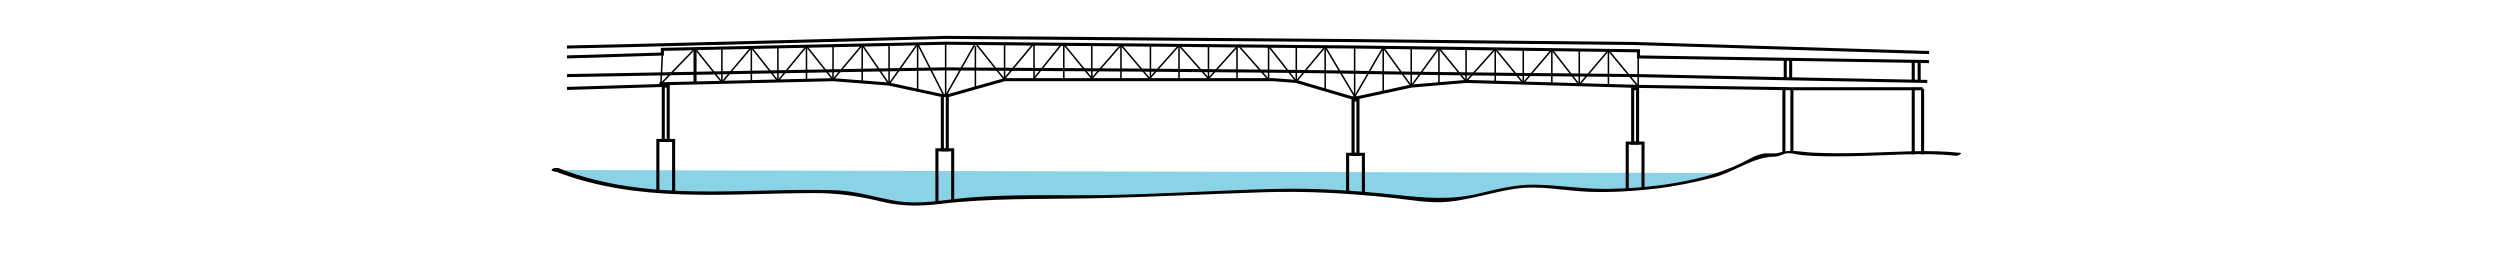
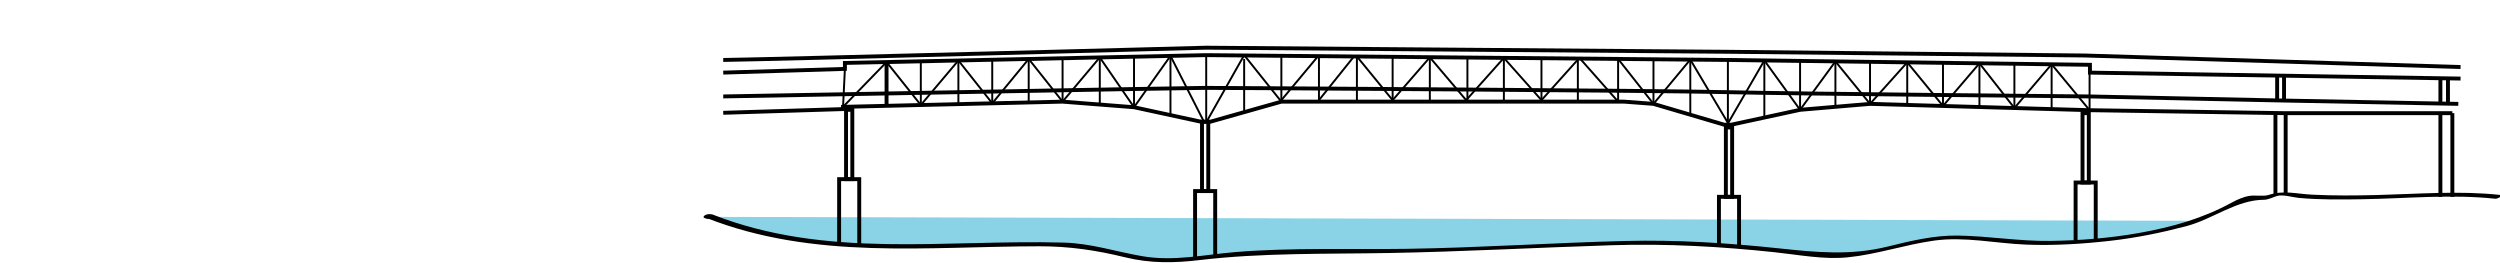
- <svg xmlns="http://www.w3.org/2000/svg" version="1.1" id="Layer_1" x="0px" y="0px" width="815.528px" height="91.304px" viewBox="0 0 815.528 91.304" enable-background="new 0 0 815.528 91.304" xml:space="preserve">
+ <svg xmlns="http://www.w3.org/2000/svg" version="1.1" viewbox="0 0 815.528 91.304" style="height:100%;width:100%;">
  <g>
    <g>
-       <path fill="#8AD3E7" d="M181.335,55.458c31.379,12.514,60.787,5.871,93.521,7.207c8.054,0.671,14.766,4.026,22.819,4.026    c7.383,0,15.436-2.014,22.818-2.014c18.121,0,35.57-0.671,53.691-0.671c0,0,32.886-2.013,49.664-2.013    c14.765,0,28.859,2.013,42.953,3.355c9.396,0.671,16.778-2.685,25.503-4.027c8.055-1.342,16.107,0,24.162,0.672    c14.859,0.646,30.964-1.196,45.318-5.525" />
+       <path fill="#8AD3E7" d="M181.335,55.458c31.379,12.514,60.787,5.871,93.521,7.207c8.054,0.671,14.766,4.026,22.819,4.026     c7.383,0,15.436-2.014,22.818-2.014c18.121,0,35.57-0.671,53.691-0.671c0,0,32.886-2.013,49.664-2.013     c14.765,0,28.859,2.013,42.953,3.355c9.396,0.671,16.778-2.685,25.503-4.027c8.055-1.342,16.107,0,24.162,0.672     c14.859,0.646,30.964-1.196,45.318-5.525" />
    </g>
-     <path fill="none" stroke="#000000" stroke-miterlimit="10" d="M184.961,15.337c13.228-0.19,123.52-3.141,123.52-3.141   l133.417,1.047l91.261,0.95l96.113,2.95" />
-     <polyline fill="none" stroke="#000000" stroke-miterlimit="10" points="629.271,20.094 534.49,18.572 534.49,16.573    441.898,15.336 308.481,14.098 216.078,16.096 216.078,17.619 184.961,18.571  " />
-     <path fill="none" stroke="#000000" stroke-miterlimit="10" d="M184.961,24.661c1.998,0,118.381-2.188,123.139-2.188   c4.759,0,116.383,0.667,133.607,1.095s92.592,1.094,92.592,1.094l49.484,1.047l44.916,0.855" />
-     <polyline fill="none" stroke="#000000" stroke-miterlimit="10" points="184.961,28.849 215.602,27.898 215.602,27.327    271.747,25.995 290.019,27.422 307.147,31.133 309.526,31.133 327.702,25.995 415.347,25.995 422.865,26.563 440.945,31.894    442.754,31.894 460.357,28.085 478.248,26.563 534.395,28.18 584.543,28.944 588.35,28.944 627.176,28.944  " />
+     <path fill="none" stroke="#000000" stroke-miterlimit="10" d="M184.961,15.337c13.228-0.19,123.52-3.141,123.52-3.141    l133.417,1.047l91.261,0.95l96.113,2.95" />
+     <polyline fill="none" stroke="#000000" stroke-miterlimit="10" points="629.271,20.094 534.49,18.572 534.49,16.573 &#13;&#10;&#09;&#09;441.898,15.336 308.481,14.098 216.078,16.096 216.078,17.619 184.961,18.571 &#09;" />
+     <path fill="none" stroke="#000000" stroke-miterlimit="10" d="M184.961,24.661c1.998,0,118.381-2.188,123.139-2.188    c4.759,0,116.383,0.667,133.607,1.095s92.592,1.094,92.592,1.094l49.484,1.047l44.916,0.855" />
+     <polyline fill="none" stroke="#000000" stroke-miterlimit="10" points="184.961,28.849 215.602,27.898 215.602,27.327 &#13;&#10;&#09;&#09;271.747,25.995 290.019,27.422 307.147,31.133 309.526,31.133 327.702,25.995 415.347,25.995 422.865,26.563 440.945,31.894 &#13;&#10;&#09;&#09;442.754,31.894 460.357,28.085 478.248,26.563 534.395,28.18 584.543,28.944 588.35,28.944 627.176,28.944 &#09;" />
    <line fill="none" stroke="#000000" stroke-width="0.5" stroke-miterlimit="10" x1="216.078" y1="17.619" x2="215.602" y2="27.327" />
    <line fill="none" stroke="#000000" stroke-width="0.5" stroke-miterlimit="10" x1="215.602" y1="27.327" x2="226.73" y2="15.866" />
    <line fill="none" stroke="#000000" stroke-width="0.5" stroke-miterlimit="10" x1="226.73" y1="15.866" x2="235.492" y2="26.855" />
    <line fill="none" stroke="#000000" stroke-width="0.5" stroke-miterlimit="10" x1="235.492" y1="26.855" x2="245.101" y2="15.468" />
    <line fill="none" stroke="#000000" stroke-width="0.5" stroke-miterlimit="10" x1="245.101" y1="15.468" x2="253.76" y2="26.421" />
    <line fill="none" stroke="#000000" stroke-width="0.5" stroke-miterlimit="10" x1="253.76" y1="26.421" x2="263.084" y2="15.08" />
    <line fill="none" stroke="#000000" stroke-width="0.5" stroke-miterlimit="10" x1="271.747" y1="25.995" x2="263.084" y2="15.08" />
    <line fill="none" stroke="#000000" stroke-width="0.5" stroke-miterlimit="10" x1="271.747" y1="25.995" x2="281.262" y2="14.687" />
    <line fill="none" stroke="#000000" stroke-width="0.5" stroke-miterlimit="10" x1="281.262" y1="14.687" x2="290.019" y2="27.422" />
    <line fill="none" stroke="#000000" stroke-width="0.5" stroke-miterlimit="10" x1="290.019" y1="27.422" x2="299.34" y2="14.295" />
    <line fill="none" stroke="#000000" stroke-width="0.5" stroke-miterlimit="10" x1="299.34" y1="14.295" x2="307.908" y2="31.133" />
    <line fill="none" stroke="#000000" stroke-width="0.5" stroke-miterlimit="10" x1="318.186" y1="14.098" x2="308.574" y2="31.133" />
    <line fill="none" stroke="#000000" stroke-width="0.5" stroke-miterlimit="10" x1="318.186" y1="14.098" x2="327.702" y2="25.995" />
    <line fill="none" stroke="#000000" stroke-width="0.5" stroke-miterlimit="10" x1="327.702" y1="25.612" x2="337.313" y2="14.098" />
    <line fill="none" stroke="#000000" stroke-width="0.5" stroke-miterlimit="10" x1="337.313" y1="14.098" x2="337.313" y2="25.612" />
    <line fill="none" stroke="#000000" stroke-width="0.5" stroke-miterlimit="10" x1="337.313" y1="25.612" x2="346.259" y2="14.449" />
    <line fill="none" stroke="#000000" stroke-width="0.5" stroke-miterlimit="10" x1="347.02" y1="14.449" x2="356.155" y2="25.612" />
    <line fill="none" stroke="#000000" stroke-width="0.5" stroke-miterlimit="10" x1="356.155" y1="25.612" x2="365.671" y2="14.67" />
    <line fill="none" stroke="#000000" stroke-width="0.5" stroke-miterlimit="10" x1="365.671" y1="14.67" x2="375.282" y2="25.995" />
    <line fill="none" stroke="#000000" stroke-width="0.5" stroke-miterlimit="10" x1="374.958" y1="25.612" x2="384.607" y2="14.805" />
    <line fill="none" stroke="#000000" stroke-width="0.5" stroke-miterlimit="10" x1="384.607" y1="14.805" x2="394.22" y2="25.612" />
    <line fill="none" stroke="#000000" stroke-width="0.5" stroke-miterlimit="10" x1="394.22" y1="25.612" x2="403.926" y2="14.805" />
    <line fill="none" stroke="#000000" stroke-width="0.5" stroke-miterlimit="10" x1="403.926" y1="14.805" x2="413.822" y2="25.995" />
    <line fill="none" stroke="#000000" stroke-width="0.5" stroke-miterlimit="10" x1="413.822" y1="15.076" x2="422.865" y2="26.563" />
    <line fill="none" stroke="#000000" stroke-width="0.5" stroke-miterlimit="10" x1="422.865" y1="26.563" x2="432.284" y2="15.248" />
    <line fill="none" stroke="#000000" stroke-width="0.5" stroke-miterlimit="10" x1="432.284" y1="15.248" x2="442.182" y2="31.894" />
    <line fill="none" stroke="#000000" stroke-width="0.5" stroke-miterlimit="10" x1="441.705" y1="31.894" x2="451.221" y2="15.46" />
    <line fill="none" stroke="#000000" stroke-width="0.5" stroke-miterlimit="10" x1="451.221" y1="15.46" x2="460.357" y2="28.085" />
    <line fill="none" stroke="#000000" stroke-width="0.5" stroke-miterlimit="10" x1="460.357" y1="28.085" x2="469.397" y2="15.704" />
    <line fill="none" stroke="#000000" stroke-width="0.5" stroke-miterlimit="10" x1="469.397" y1="15.704" x2="478.248" y2="26.563" />
    <line fill="none" stroke="#000000" stroke-width="0.5" stroke-miterlimit="10" x1="478.248" y1="26.563" x2="487.764" y2="15.949" />
    <line fill="none" stroke="#000000" stroke-width="0.5" stroke-miterlimit="10" x1="487.764" y1="15.949" x2="496.905" y2="27.1" />
    <line fill="none" stroke="#000000" stroke-width="0.5" stroke-miterlimit="10" x1="496.905" y1="27.1" x2="506.229" y2="16.196" />
    <line fill="none" stroke="#000000" stroke-width="0.5" stroke-miterlimit="10" x1="506.229" y1="16.196" x2="515.17" y2="27.626" />
    <line fill="none" stroke="#000000" stroke-width="0.5" stroke-miterlimit="10" x1="515.17" y1="27.626" x2="524.689" y2="16.442" />
    <line fill="none" stroke="#000000" stroke-width="0.5" stroke-miterlimit="10" x1="524.689" y1="16.442" x2="534.395" y2="28.18" />
    <line fill="none" stroke="#000000" stroke-width="0.5" stroke-miterlimit="10" x1="534.395" y1="17.096" x2="534.395" y2="28.18" />
    <line fill="none" stroke="#000000" stroke-width="0.5" stroke-miterlimit="10" x1="524.689" y1="16.442" x2="524.689" y2="27.626" />
    <line fill="none" stroke="#000000" stroke-width="0.5" stroke-miterlimit="10" x1="515.17" y1="16.442" x2="515.17" y2="27.626" />
    <line fill="none" stroke="#000000" stroke-width="0.5" stroke-miterlimit="10" x1="506.229" y1="16.196" x2="506.229" y2="27.1" />
    <line fill="none" stroke="#000000" stroke-width="0.5" stroke-miterlimit="10" x1="496.905" y1="16.071" x2="496.905" y2="27.1" />
    <line fill="none" stroke="#000000" stroke-width="0.5" stroke-miterlimit="10" x1="487.764" y1="15.949" x2="487.764" y2="27.1" />
    <line fill="none" stroke="#000000" stroke-width="0.5" stroke-miterlimit="10" x1="478.248" y1="15.822" x2="478.248" y2="26.563" />
    <line fill="none" stroke="#000000" stroke-width="0.5" stroke-miterlimit="10" x1="469.397" y1="15.704" x2="469.397" y2="27.1" />
    <line fill="none" stroke="#000000" stroke-width="0.5" stroke-miterlimit="10" x1="460.357" y1="15.583" x2="460.357" y2="28.18" />
    <line fill="none" stroke="#000000" stroke-width="0.5" stroke-miterlimit="10" x1="451.221" y1="15.46" x2="451.221" y2="30.062" />
    <line fill="none" stroke="#000000" stroke-width="0.5" stroke-miterlimit="10" x1="441.898" y1="15.336" x2="441.898" y2="31.093" />
    <line fill="none" stroke="#000000" stroke-width="0.5" stroke-miterlimit="10" x1="432.284" y1="15.248" x2="432.284" y2="29.458" />
    <line fill="none" stroke="#000000" stroke-width="0.5" stroke-miterlimit="10" x1="422.865" y1="15.076" x2="422.865" y2="26.563" />
    <line fill="none" stroke="#000000" stroke-width="0.5" stroke-miterlimit="10" x1="413.822" y1="15.076" x2="413.822" y2="25.995" />
    <line fill="none" stroke="#000000" stroke-width="0.5" stroke-miterlimit="10" x1="403.528" y1="15.248" x2="403.528" y2="25.995" />
    <line fill="none" stroke="#000000" stroke-width="0.5" stroke-miterlimit="10" x1="394.22" y1="14.805" x2="394.22" y2="25.612" />
    <line fill="none" stroke="#000000" stroke-width="0.5" stroke-miterlimit="10" x1="384.607" y1="14.805" x2="384.607" y2="25.995" />
    <line fill="none" stroke="#000000" stroke-width="0.5" stroke-miterlimit="10" x1="375.282" y1="14.67" x2="375.282" y2="25.612" />
    <line fill="none" stroke="#000000" stroke-width="0.5" stroke-miterlimit="10" x1="365.671" y1="14.67" x2="365.671" y2="25.612" />
    <line fill="none" stroke="#000000" stroke-width="0.5" stroke-miterlimit="10" x1="356.155" y1="14.449" x2="356.155" y2="25.612" />
    <line fill="none" stroke="#000000" stroke-width="0.5" stroke-miterlimit="10" x1="347.02" y1="14.449" x2="347.02" y2="25.612" />
    <line fill="none" stroke="#000000" stroke-width="0.5" stroke-miterlimit="10" x1="327.702" y1="14.098" x2="327.702" y2="25.995" />
    <line fill="none" stroke="#000000" stroke-width="0.5" stroke-miterlimit="10" x1="318.186" y1="15.08" x2="318.186" y2="28.685" />
    <line fill="none" stroke="#000000" stroke-width="0.5" stroke-miterlimit="10" x1="308.481" y1="14.098" x2="308.481" y2="31.133" />
    <line fill="none" stroke="#000000" stroke-width="0.5" stroke-miterlimit="10" x1="299.34" y1="14.805" x2="299.34" y2="29.343" />
    <line fill="none" stroke="#000000" stroke-width="0.5" stroke-miterlimit="10" x1="290.019" y1="14.498" x2="290.019" y2="27.525" />
    <line fill="none" stroke="#000000" stroke-width="0.5" stroke-miterlimit="10" x1="281.262" y1="14.687" x2="281.262" y2="26.563" />
    <line fill="none" stroke="#000000" stroke-width="0.5" stroke-miterlimit="10" x1="271.747" y1="15.08" x2="271.747" y2="25.612" />
    <line fill="none" stroke="#000000" stroke-width="0.5" stroke-miterlimit="10" x1="263.084" y1="15.08" x2="263.084" y2="26.2" />
    <line fill="none" stroke="#000000" stroke-width="0.5" stroke-miterlimit="10" x1="253.76" y1="15.468" x2="253.76" y2="26.421" />
    <line fill="none" stroke="#000000" stroke-width="0.5" stroke-miterlimit="10" x1="245.101" y1="15.468" x2="245.101" y2="26.563" />
    <line fill="none" stroke="#000000" stroke-width="0.5" stroke-miterlimit="10" x1="235.492" y1="15.866" x2="235.492" y2="26.855" />
    <line fill="none" stroke="#000000" stroke-miterlimit="10" x1="226.73" y1="15.866" x2="226.73" y2="26.855" />
    <rect x="307.404" y="31.133" fill="none" stroke="#000000" stroke-miterlimit="10" width="1.605" height="17.732" />
    <path fill="none" stroke="#000000" stroke-miterlimit="10" d="M305.635,63.658" />
-     <polyline fill="none" stroke="#000000" stroke-miterlimit="10" points="305.635,66.18 305.635,48.866 310.779,48.866    310.779,65.532  " />
+     <polyline fill="none" stroke="#000000" stroke-miterlimit="10" points="305.635,66.18 305.635,48.866 310.779,48.866 &#13;&#10;&#09;&#09;310.779,65.532 &#09;" />
    <rect x="216.372" y="28.085" fill="none" stroke="#000000" stroke-miterlimit="10" width="1.605" height="17.732" />
    <path fill="none" stroke="#000000" stroke-miterlimit="10" d="M214.602,60.61" />
-     <polyline fill="none" stroke="#000000" stroke-miterlimit="10" points="214.602,62.744 214.602,45.818 219.747,45.818    219.747,62.744  " />
+     <polyline fill="none" stroke="#000000" stroke-miterlimit="10" points="214.602,62.744 214.602,45.818 219.747,45.818 &#13;&#10;&#09;&#09;219.747,62.744 &#09;" />
    <rect x="441.379" y="32.604" fill="none" stroke="#000000" stroke-miterlimit="10" width="1.605" height="17.732" />
    <path fill="none" stroke="#000000" stroke-miterlimit="10" d="M439.608,65.128" />
-     <polyline fill="none" stroke="#000000" stroke-miterlimit="10" points="439.608,62.618 439.608,50.336 444.754,50.336    444.754,63.046  " />
+     <polyline fill="none" stroke="#000000" stroke-miterlimit="10" points="439.608,62.618 439.608,50.336 444.754,50.336 &#13;&#10;&#09;&#09;444.754,63.046 &#09;" />
    <rect x="532.592" y="28.944" fill="none" stroke="#000000" stroke-miterlimit="10" width="1.605" height="17.732" />
-     <polyline fill="none" stroke="#000000" stroke-miterlimit="10" points="530.821,61.468 530.821,46.676 535.967,46.676    535.967,61.468  " />
+     <polyline fill="none" stroke="#000000" stroke-miterlimit="10" points="530.821,61.468 530.821,46.676 535.967,46.676 &#13;&#10;&#09;&#09;535.967,61.468 &#09;" />
    <line fill="none" stroke="#000000" stroke-miterlimit="10" x1="581.93" y1="28.944" x2="581.93" y2="49.77" />
    <line fill="none" stroke="#000000" stroke-miterlimit="10" x1="584.543" y1="28.944" x2="584.543" y2="49.665" />
    <line fill="none" stroke="#000000" stroke-miterlimit="10" x1="624.117" y1="28.944" x2="624.117" y2="50.336" />
    <line fill="none" stroke="#000000" stroke-miterlimit="10" x1="627.176" y1="28.944" x2="627.176" y2="50.336" />
    <line fill="none" stroke="#000000" stroke-miterlimit="10" x1="626.053" y1="20.042" x2="626.053" y2="26.514" />
    <line fill="none" stroke="#000000" stroke-miterlimit="10" x1="624.117" y1="20.094" x2="624.117" y2="26.476" />
    <line fill="none" stroke="#000000" stroke-miterlimit="10" x1="584.129" y1="19.369" x2="584.129" y2="25.708" />
    <line fill="none" stroke="#000000" stroke-miterlimit="10" x1="582.367" y1="19.34" x2="582.367" y2="25.668" />
    <g>
      <g>
-         <path d="M180.633,55.725c27.504,10.814,56.315,7.286,85.126,7.258c7.665-0.007,14.591,1.009,22.001,2.826     c6.423,1.574,12.502,1.478,19.022,0.706c16.012-1.895,32.19-1.521,48.308-1.807c19.124-0.337,38.158-1.401,57.276-1.999     c13.907-0.434,27.622,0.335,41.46,1.794c6.142,0.648,12.577,1.931,18.767,1.302c7.443-0.755,14.543-3.21,21.938-4.258     c7.912-1.122,15.883,0.725,23.78,1.017c7.137,0.264,14.289-0.174,21.378-0.979c6.548-0.744,13.025-2.057,19.395-3.729     c6.839-1.797,12.821-6.735,19.924-6.765c1.057-0.005,2.228-0.625,3.21-0.94c1.589-0.511,3.99,0.305,5.675,0.46     c5.418,0.499,10.892,0.426,16.325,0.339c11.252-0.179,22.716-1.331,33.938-0.122c0.552,0.06,2.264-0.866,1.201-0.98     c-10.406-1.121-21.023-0.234-31.455,0.029c-5.527,0.141-11.06,0.187-16.583-0.092c-4.121-0.208-7.189-1.191-11.093,0.062     c-1.398,0.45-3.345,0.013-4.892,0.241c-1.533,0.227-3.156,0.95-4.497,1.68c-7.641,4.157-15.245,6.291-23.798,7.815     c-7.501,1.336-15.124,1.921-22.735,2.028c-7.926,0.113-15.749-1.256-23.665-1.367c-6.125-0.085-12.073,1.392-17.978,2.837     c-9.429,2.307-18.113,1.458-27.634,0.443c-13.127-1.397-26.165-2.227-39.369-1.896c-18.68,0.468-37.291,1.733-55.973,2.008     c-14.492,0.214-29.298-0.357-43.736,0.828c-8.031,0.66-15.719,2.447-23.798,1.059c-6.823-1.173-13.116-3.286-20.104-3.48     c-30.398-0.846-60.722,4.257-89.863-7.2C181.647,54.629,179.881,55.43,180.633,55.725L180.633,55.725z" />
+         <path d="M180.633,55.725c27.504,10.814,56.315,7.286,85.126,7.258c7.665-0.007,14.591,1.009,22.001,2.826      c6.423,1.574,12.502,1.478,19.022,0.706c16.012-1.895,32.19-1.521,48.308-1.807c19.124-0.337,38.158-1.401,57.276-1.999      c13.907-0.434,27.622,0.335,41.46,1.794c6.142,0.648,12.577,1.931,18.767,1.302c7.443-0.755,14.543-3.21,21.938-4.258      c7.912-1.122,15.883,0.725,23.78,1.017c7.137,0.264,14.289-0.174,21.378-0.979c6.548-0.744,13.025-2.057,19.395-3.729      c6.839-1.797,12.821-6.735,19.924-6.765c1.057-0.005,2.228-0.625,3.21-0.94c1.589-0.511,3.99,0.305,5.675,0.46      c5.418,0.499,10.892,0.426,16.325,0.339c11.252-0.179,22.716-1.331,33.938-0.122c0.552,0.06,2.264-0.866,1.201-0.98      c-10.406-1.121-21.023-0.234-31.455,0.029c-5.527,0.141-11.06,0.187-16.583-0.092c-4.121-0.208-7.189-1.191-11.093,0.062      c-1.398,0.45-3.345,0.013-4.892,0.241c-1.533,0.227-3.156,0.95-4.497,1.68c-7.641,4.157-15.245,6.291-23.798,7.815      c-7.501,1.336-15.124,1.921-22.735,2.028c-7.926,0.113-15.749-1.256-23.665-1.367c-6.125-0.085-12.073,1.392-17.978,2.837      c-9.429,2.307-18.113,1.458-27.634,0.443c-13.127-1.397-26.165-2.227-39.369-1.896c-18.68,0.468-37.291,1.733-55.973,2.008      c-14.492,0.214-29.298-0.357-43.736,0.828c-8.031,0.66-15.719,2.447-23.798,1.059c-6.823-1.173-13.116-3.286-20.104-3.48      c-30.398-0.846-60.722,4.257-89.863-7.2C181.647,54.629,179.881,55.43,180.633,55.725L180.633,55.725z" />
      </g>
    </g>
    <g>
      <path fill="none" d="M561.846,56.692" />
    </g>
    <g>
      <path fill="none" d="M181.408,55.283" />
    </g>
    <g>
      <g>
-         <path d="M180.121,55.725c0.146,0.059,0.292,0.117,0.438,0.176c0.421,0.169,0.988,0.017,1.363-0.198     c0.23-0.132,0.614-0.516,0.188-0.687c-0.146-0.059-0.292-0.117-0.438-0.176c-0.421-0.169-0.988-0.017-1.363,0.198     C180.078,55.17,179.694,55.554,180.121,55.725L180.121,55.725z" />
+         <path d="M180.121,55.725c0.146,0.059,0.292,0.117,0.438,0.176c0.421,0.169,0.988,0.017,1.363-0.198      c0.23-0.132,0.614-0.516,0.188-0.687c-0.146-0.059-0.292-0.117-0.438-0.176c-0.421-0.169-0.988-0.017-1.363,0.198      C180.078,55.17,179.694,55.554,180.121,55.725L180.121,55.725z" />
      </g>
    </g>
  </g>
</svg>
